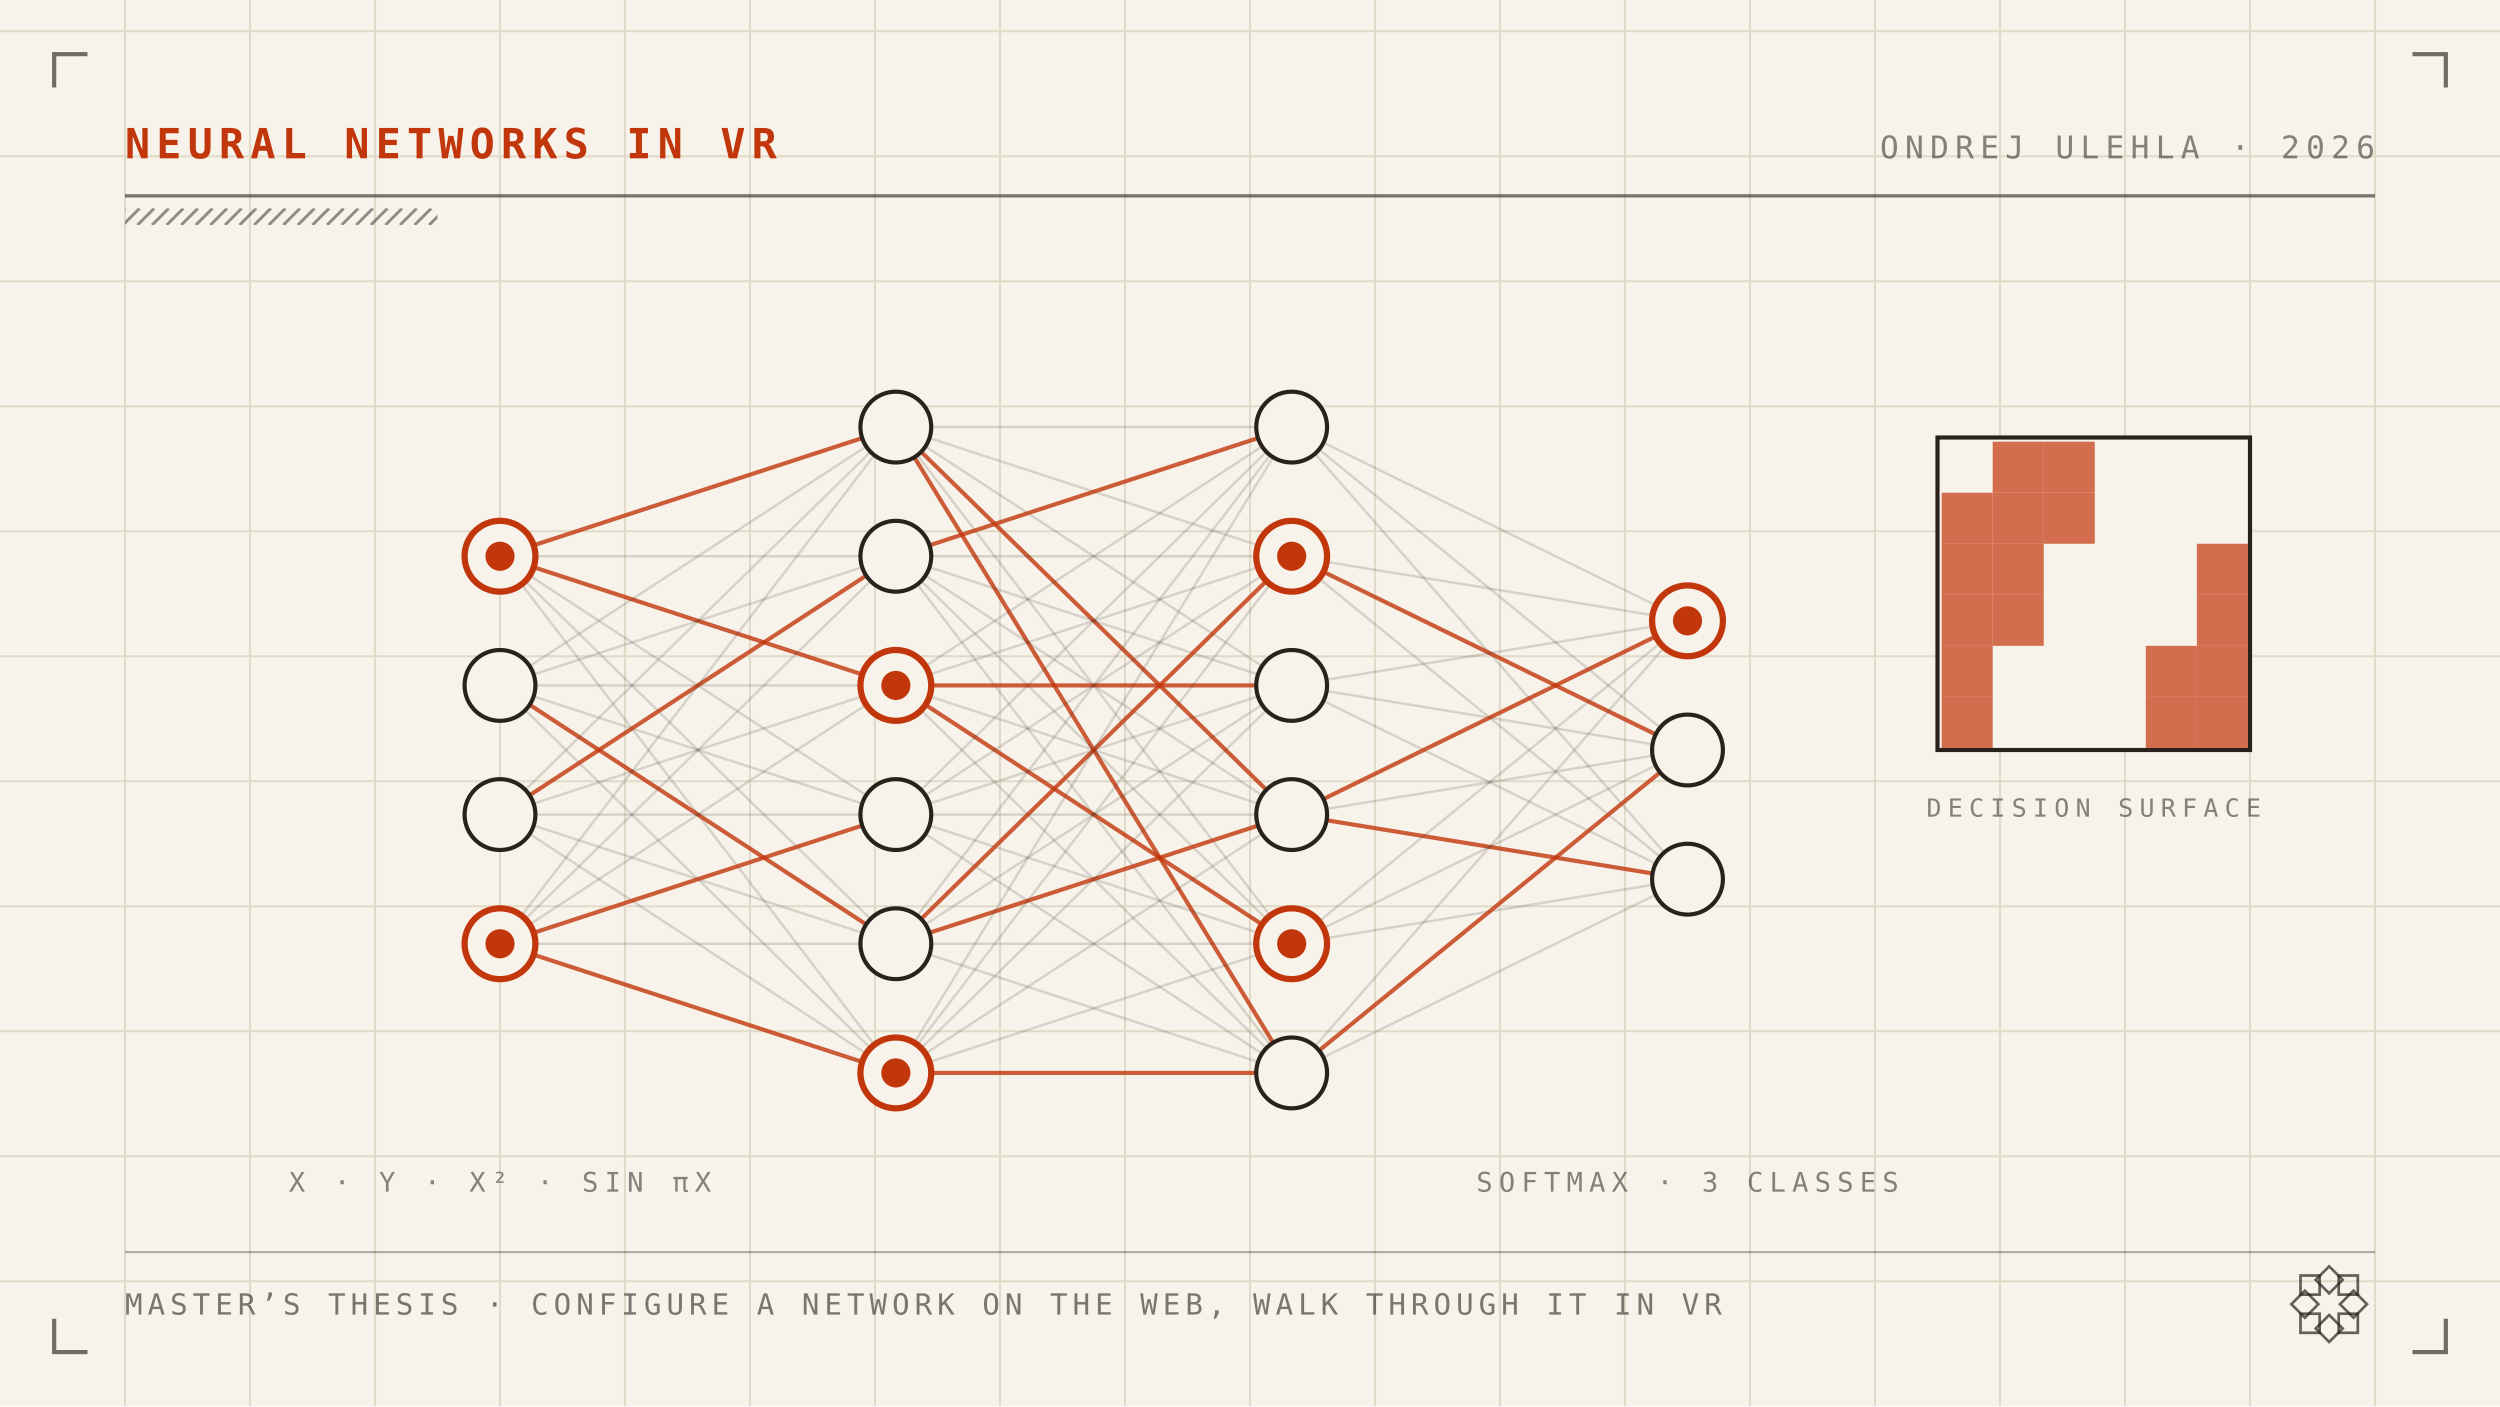
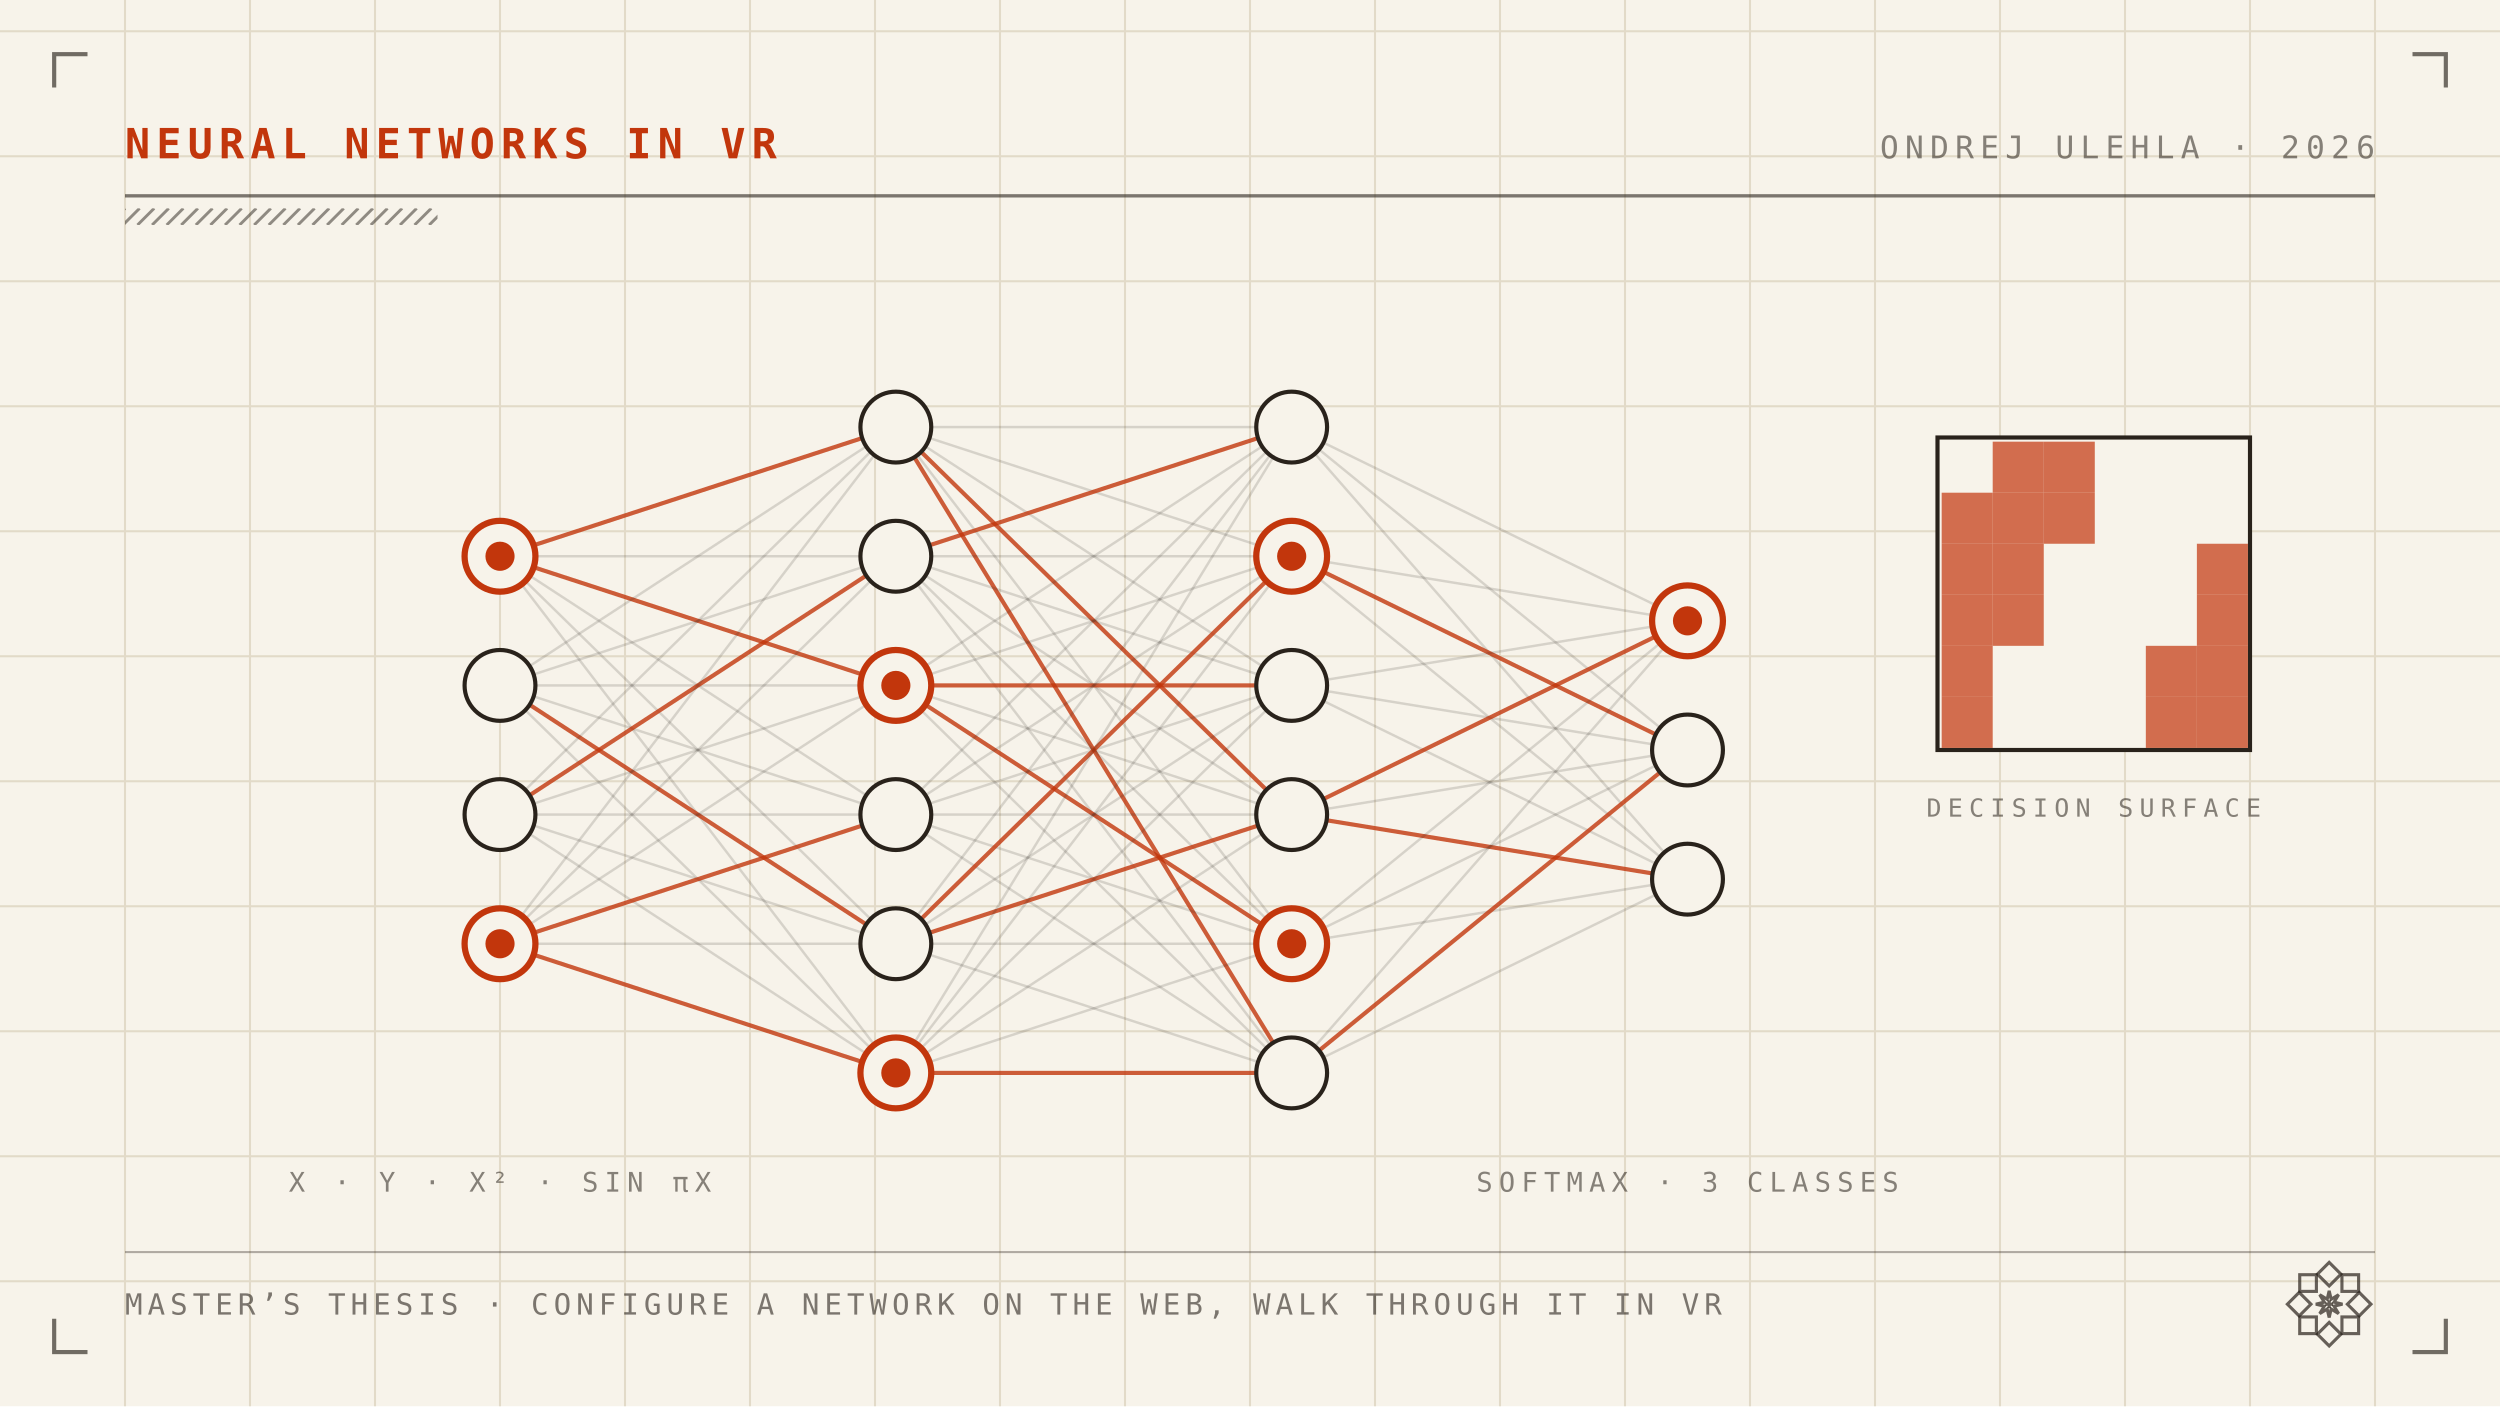
<svg xmlns="http://www.w3.org/2000/svg" width="1200" height="675" viewBox="0 0 1200 675">
  <rect width="1200" height="675" fill="#f7f3ea" />
  <g stroke="#e2dac8" stroke-width="1">
    <line x1="60" y1="0" x2="60" y2="675" />
    <line x1="120" y1="0" x2="120" y2="675" />
    <line x1="180" y1="0" x2="180" y2="675" />
    <line x1="240" y1="0" x2="240" y2="675" />
    <line x1="300" y1="0" x2="300" y2="675" />
    <line x1="360" y1="0" x2="360" y2="675" />
    <line x1="420" y1="0" x2="420" y2="675" />
    <line x1="480" y1="0" x2="480" y2="675" />
    <line x1="540" y1="0" x2="540" y2="675" />
    <line x1="600" y1="0" x2="600" y2="675" />
    <line x1="660" y1="0" x2="660" y2="675" />
    <line x1="720" y1="0" x2="720" y2="675" />
    <line x1="780" y1="0" x2="780" y2="675" />
    <line x1="840" y1="0" x2="840" y2="675" />
    <line x1="900" y1="0" x2="900" y2="675" />
    <line x1="960" y1="0" x2="960" y2="675" />
    <line x1="1020" y1="0" x2="1020" y2="675" />
    <line x1="1080" y1="0" x2="1080" y2="675" />
    <line x1="1140" y1="0" x2="1140" y2="675" />
    <line x1="0" y1="15" x2="1200" y2="15" />
    <line x1="0" y1="75" x2="1200" y2="75" />
    <line x1="0" y1="135" x2="1200" y2="135" />
    <line x1="0" y1="195" x2="1200" y2="195" />
    <line x1="0" y1="255" x2="1200" y2="255" />
    <line x1="0" y1="315" x2="1200" y2="315" />
    <line x1="0" y1="375" x2="1200" y2="375" />
    <line x1="0" y1="435" x2="1200" y2="435" />
    <line x1="0" y1="495" x2="1200" y2="495" />
    <line x1="0" y1="555" x2="1200" y2="555" />
    <line x1="0" y1="615" x2="1200" y2="615" />
  </g>
  <g stroke="#29221b" stroke-opacity="0.65" stroke-width="2">
    <path d="M26 42 V26 H42" fill="none" />
    <path d="M1158 26 H1174 V42" fill="none" />
    <path d="M1174 633 V649 H1158" fill="none" />
    <path d="M42 649 H26 V633" fill="none" />
  </g>
  <text x="60" y="76" font-family="ui-monospace, Menlo, Consolas, monospace" font-size="20" font-weight="600" letter-spacing="3" text-anchor="start" fill="#c2360c" fill-opacity="1">NEURAL NETWORKS IN VR</text>
  <text x="1140" y="76" font-family="ui-monospace, Menlo, Consolas, monospace" font-size="15" font-weight="500" letter-spacing="3" text-anchor="end" fill="#29221b" fill-opacity="0.55">ONDREJ ULEHLA · 2026</text>
  <line x1="60" y1="94" x2="1140" y2="94" stroke="#29221b" stroke-opacity="0.6" stroke-width="1.6" />
  <g clip-path="url(#hp-60-100)">
    <defs>
      <clipPath id="hp-60-100">
        <rect x="60" y="100" width="150" height="8" />
      </clipPath>
    </defs>
    <g stroke="#29221b" stroke-opacity="0.5" stroke-width="1.4">
      <line x1="52" y1="108" x2="60" y2="100" />
      <line x1="59" y1="108" x2="67" y2="100" />
      <line x1="66" y1="108" x2="74" y2="100" />
      <line x1="73" y1="108" x2="81" y2="100" />
      <line x1="80" y1="108" x2="88" y2="100" />
      <line x1="87" y1="108" x2="95" y2="100" />
      <line x1="94" y1="108" x2="102" y2="100" />
      <line x1="101" y1="108" x2="109" y2="100" />
      <line x1="108" y1="108" x2="116" y2="100" />
      <line x1="115" y1="108" x2="123" y2="100" />
      <line x1="122" y1="108" x2="130" y2="100" />
      <line x1="129" y1="108" x2="137" y2="100" />
      <line x1="136" y1="108" x2="144" y2="100" />
      <line x1="143" y1="108" x2="151" y2="100" />
      <line x1="150" y1="108" x2="158" y2="100" />
      <line x1="157" y1="108" x2="165" y2="100" />
      <line x1="164" y1="108" x2="172" y2="100" />
      <line x1="171" y1="108" x2="179" y2="100" />
      <line x1="178" y1="108" x2="186" y2="100" />
      <line x1="185" y1="108" x2="193" y2="100" />
      <line x1="192" y1="108" x2="200" y2="100" />
      <line x1="199" y1="108" x2="207" y2="100" />
      <line x1="206" y1="108" x2="214" y2="100" />
      <line x1="213" y1="108" x2="221" y2="100" />
    </g>
  </g>
  <line x1="240" y1="267" x2="430" y2="205" stroke="#c2360c" stroke-opacity="0.8" stroke-width="2" />
  <line x1="240" y1="267" x2="430" y2="267" stroke="#29221b" stroke-opacity="0.16" stroke-width="1.2" />
  <line x1="240" y1="267" x2="430" y2="329" stroke="#c2360c" stroke-opacity="0.8" stroke-width="2" />
  <line x1="240" y1="267" x2="430" y2="391" stroke="#29221b" stroke-opacity="0.16" stroke-width="1.2" />
  <line x1="240" y1="267" x2="430" y2="453" stroke="#29221b" stroke-opacity="0.16" stroke-width="1.2" />
  <line x1="240" y1="267" x2="430" y2="515" stroke="#29221b" stroke-opacity="0.16" stroke-width="1.2" />
  <line x1="240" y1="329" x2="430" y2="205" stroke="#29221b" stroke-opacity="0.16" stroke-width="1.2" />
  <line x1="240" y1="329" x2="430" y2="267" stroke="#29221b" stroke-opacity="0.16" stroke-width="1.2" />
  <line x1="240" y1="329" x2="430" y2="329" stroke="#29221b" stroke-opacity="0.16" stroke-width="1.2" />
  <line x1="240" y1="329" x2="430" y2="391" stroke="#29221b" stroke-opacity="0.16" stroke-width="1.2" />
  <line x1="240" y1="329" x2="430" y2="453" stroke="#c2360c" stroke-opacity="0.8" stroke-width="2" />
  <line x1="240" y1="329" x2="430" y2="515" stroke="#29221b" stroke-opacity="0.16" stroke-width="1.2" />
  <line x1="240" y1="391" x2="430" y2="205" stroke="#29221b" stroke-opacity="0.16" stroke-width="1.2" />
  <line x1="240" y1="391" x2="430" y2="267" stroke="#c2360c" stroke-opacity="0.8" stroke-width="2" />
  <line x1="240" y1="391" x2="430" y2="329" stroke="#29221b" stroke-opacity="0.16" stroke-width="1.2" />
  <line x1="240" y1="391" x2="430" y2="391" stroke="#29221b" stroke-opacity="0.16" stroke-width="1.2" />
  <line x1="240" y1="391" x2="430" y2="453" stroke="#29221b" stroke-opacity="0.16" stroke-width="1.2" />
  <line x1="240" y1="391" x2="430" y2="515" stroke="#29221b" stroke-opacity="0.16" stroke-width="1.2" />
  <line x1="240" y1="453" x2="430" y2="205" stroke="#29221b" stroke-opacity="0.16" stroke-width="1.2" />
  <line x1="240" y1="453" x2="430" y2="267" stroke="#29221b" stroke-opacity="0.16" stroke-width="1.2" />
  <line x1="240" y1="453" x2="430" y2="329" stroke="#29221b" stroke-opacity="0.16" stroke-width="1.2" />
  <line x1="240" y1="453" x2="430" y2="391" stroke="#c2360c" stroke-opacity="0.8" stroke-width="2" />
  <line x1="240" y1="453" x2="430" y2="453" stroke="#29221b" stroke-opacity="0.16" stroke-width="1.2" />
  <line x1="240" y1="453" x2="430" y2="515" stroke="#c2360c" stroke-opacity="0.8" stroke-width="2" />
  <line x1="430" y1="205" x2="620" y2="205" stroke="#29221b" stroke-opacity="0.16" stroke-width="1.2" />
  <line x1="430" y1="205" x2="620" y2="267" stroke="#29221b" stroke-opacity="0.16" stroke-width="1.2" />
  <line x1="430" y1="205" x2="620" y2="329" stroke="#29221b" stroke-opacity="0.16" stroke-width="1.2" />
  <line x1="430" y1="205" x2="620" y2="391" stroke="#c2360c" stroke-opacity="0.8" stroke-width="2" />
  <line x1="430" y1="205" x2="620" y2="453" stroke="#29221b" stroke-opacity="0.16" stroke-width="1.2" />
  <line x1="430" y1="205" x2="620" y2="515" stroke="#c2360c" stroke-opacity="0.8" stroke-width="2" />
  <line x1="430" y1="267" x2="620" y2="205" stroke="#c2360c" stroke-opacity="0.8" stroke-width="2" />
  <line x1="430" y1="267" x2="620" y2="267" stroke="#29221b" stroke-opacity="0.16" stroke-width="1.2" />
  <line x1="430" y1="267" x2="620" y2="329" stroke="#29221b" stroke-opacity="0.16" stroke-width="1.2" />
  <line x1="430" y1="267" x2="620" y2="391" stroke="#29221b" stroke-opacity="0.16" stroke-width="1.2" />
  <line x1="430" y1="267" x2="620" y2="453" stroke="#29221b" stroke-opacity="0.16" stroke-width="1.2" />
  <line x1="430" y1="267" x2="620" y2="515" stroke="#29221b" stroke-opacity="0.16" stroke-width="1.2" />
  <line x1="430" y1="329" x2="620" y2="205" stroke="#29221b" stroke-opacity="0.16" stroke-width="1.2" />
  <line x1="430" y1="329" x2="620" y2="267" stroke="#29221b" stroke-opacity="0.16" stroke-width="1.2" />
  <line x1="430" y1="329" x2="620" y2="329" stroke="#c2360c" stroke-opacity="0.8" stroke-width="2" />
  <line x1="430" y1="329" x2="620" y2="391" stroke="#29221b" stroke-opacity="0.16" stroke-width="1.2" />
  <line x1="430" y1="329" x2="620" y2="453" stroke="#c2360c" stroke-opacity="0.8" stroke-width="2" />
  <line x1="430" y1="329" x2="620" y2="515" stroke="#29221b" stroke-opacity="0.16" stroke-width="1.2" />
  <line x1="430" y1="391" x2="620" y2="205" stroke="#29221b" stroke-opacity="0.16" stroke-width="1.2" />
  <line x1="430" y1="391" x2="620" y2="267" stroke="#29221b" stroke-opacity="0.16" stroke-width="1.2" />
  <line x1="430" y1="391" x2="620" y2="329" stroke="#29221b" stroke-opacity="0.16" stroke-width="1.2" />
  <line x1="430" y1="391" x2="620" y2="391" stroke="#29221b" stroke-opacity="0.16" stroke-width="1.2" />
  <line x1="430" y1="391" x2="620" y2="453" stroke="#29221b" stroke-opacity="0.16" stroke-width="1.2" />
  <line x1="430" y1="391" x2="620" y2="515" stroke="#29221b" stroke-opacity="0.16" stroke-width="1.2" />
  <line x1="430" y1="453" x2="620" y2="205" stroke="#29221b" stroke-opacity="0.16" stroke-width="1.2" />
  <line x1="430" y1="453" x2="620" y2="267" stroke="#c2360c" stroke-opacity="0.8" stroke-width="2" />
  <line x1="430" y1="453" x2="620" y2="329" stroke="#29221b" stroke-opacity="0.16" stroke-width="1.2" />
  <line x1="430" y1="453" x2="620" y2="391" stroke="#c2360c" stroke-opacity="0.8" stroke-width="2" />
  <line x1="430" y1="453" x2="620" y2="453" stroke="#29221b" stroke-opacity="0.16" stroke-width="1.2" />
  <line x1="430" y1="453" x2="620" y2="515" stroke="#29221b" stroke-opacity="0.16" stroke-width="1.2" />
  <line x1="430" y1="515" x2="620" y2="205" stroke="#29221b" stroke-opacity="0.16" stroke-width="1.2" />
  <line x1="430" y1="515" x2="620" y2="267" stroke="#29221b" stroke-opacity="0.16" stroke-width="1.2" />
  <line x1="430" y1="515" x2="620" y2="329" stroke="#29221b" stroke-opacity="0.16" stroke-width="1.2" />
  <line x1="430" y1="515" x2="620" y2="391" stroke="#29221b" stroke-opacity="0.16" stroke-width="1.2" />
  <line x1="430" y1="515" x2="620" y2="453" stroke="#29221b" stroke-opacity="0.16" stroke-width="1.2" />
  <line x1="430" y1="515" x2="620" y2="515" stroke="#c2360c" stroke-opacity="0.8" stroke-width="2" />
  <line x1="620" y1="205" x2="810" y2="298" stroke="#29221b" stroke-opacity="0.16" stroke-width="1.2" />
  <line x1="620" y1="205" x2="810" y2="360" stroke="#29221b" stroke-opacity="0.16" stroke-width="1.2" />
  <line x1="620" y1="205" x2="810" y2="422" stroke="#29221b" stroke-opacity="0.16" stroke-width="1.2" />
  <line x1="620" y1="267" x2="810" y2="298" stroke="#29221b" stroke-opacity="0.16" stroke-width="1.2" />
  <line x1="620" y1="267" x2="810" y2="360" stroke="#c2360c" stroke-opacity="0.8" stroke-width="2" />
  <line x1="620" y1="267" x2="810" y2="422" stroke="#29221b" stroke-opacity="0.16" stroke-width="1.2" />
  <line x1="620" y1="329" x2="810" y2="298" stroke="#29221b" stroke-opacity="0.16" stroke-width="1.2" />
  <line x1="620" y1="329" x2="810" y2="360" stroke="#29221b" stroke-opacity="0.16" stroke-width="1.2" />
  <line x1="620" y1="329" x2="810" y2="422" stroke="#29221b" stroke-opacity="0.16" stroke-width="1.2" />
  <line x1="620" y1="391" x2="810" y2="298" stroke="#c2360c" stroke-opacity="0.8" stroke-width="2" />
  <line x1="620" y1="391" x2="810" y2="360" stroke="#29221b" stroke-opacity="0.16" stroke-width="1.2" />
  <line x1="620" y1="391" x2="810" y2="422" stroke="#c2360c" stroke-opacity="0.8" stroke-width="2" />
  <line x1="620" y1="453" x2="810" y2="298" stroke="#29221b" stroke-opacity="0.16" stroke-width="1.2" />
  <line x1="620" y1="453" x2="810" y2="360" stroke="#29221b" stroke-opacity="0.16" stroke-width="1.2" />
  <line x1="620" y1="453" x2="810" y2="422" stroke="#29221b" stroke-opacity="0.16" stroke-width="1.2" />
  <line x1="620" y1="515" x2="810" y2="298" stroke="#29221b" stroke-opacity="0.16" stroke-width="1.2" />
  <line x1="620" y1="515" x2="810" y2="360" stroke="#c2360c" stroke-opacity="0.8" stroke-width="2" />
  <line x1="620" y1="515" x2="810" y2="422" stroke="#29221b" stroke-opacity="0.16" stroke-width="1.2" />
  <circle cx="240" cy="267" r="17" fill="#f7f3ea" stroke="#c2360c" stroke-width="3" />
  <circle cx="240" cy="267" r="7" fill="#c2360c" />
  <circle cx="240" cy="329" r="17" fill="#f7f3ea" stroke="#29221b" stroke-width="2" />
  <circle cx="240" cy="391" r="17" fill="#f7f3ea" stroke="#29221b" stroke-width="2" />
  <circle cx="240" cy="453" r="17" fill="#f7f3ea" stroke="#c2360c" stroke-width="3" />
  <circle cx="240" cy="453" r="7" fill="#c2360c" />
  <circle cx="430" cy="205" r="17" fill="#f7f3ea" stroke="#29221b" stroke-width="2" />
  <circle cx="430" cy="267" r="17" fill="#f7f3ea" stroke="#29221b" stroke-width="2" />
  <circle cx="430" cy="329" r="17" fill="#f7f3ea" stroke="#c2360c" stroke-width="3" />
  <circle cx="430" cy="329" r="7" fill="#c2360c" />
  <circle cx="430" cy="391" r="17" fill="#f7f3ea" stroke="#29221b" stroke-width="2" />
  <circle cx="430" cy="453" r="17" fill="#f7f3ea" stroke="#29221b" stroke-width="2" />
  <circle cx="430" cy="515" r="17" fill="#f7f3ea" stroke="#c2360c" stroke-width="3" />
  <circle cx="430" cy="515" r="7" fill="#c2360c" />
  <circle cx="620" cy="205" r="17" fill="#f7f3ea" stroke="#29221b" stroke-width="2" />
  <circle cx="620" cy="267" r="17" fill="#f7f3ea" stroke="#c2360c" stroke-width="3" />
  <circle cx="620" cy="267" r="7" fill="#c2360c" />
  <circle cx="620" cy="329" r="17" fill="#f7f3ea" stroke="#29221b" stroke-width="2" />
  <circle cx="620" cy="391" r="17" fill="#f7f3ea" stroke="#29221b" stroke-width="2" />
  <circle cx="620" cy="453" r="17" fill="#f7f3ea" stroke="#c2360c" stroke-width="3" />
  <circle cx="620" cy="453" r="7" fill="#c2360c" />
  <circle cx="620" cy="515" r="17" fill="#f7f3ea" stroke="#29221b" stroke-width="2" />
  <circle cx="810" cy="298" r="17" fill="#f7f3ea" stroke="#c2360c" stroke-width="3" />
  <circle cx="810" cy="298" r="7" fill="#c2360c" />
  <circle cx="810" cy="360" r="17" fill="#f7f3ea" stroke="#29221b" stroke-width="2" />
  <circle cx="810" cy="422" r="17" fill="#f7f3ea" stroke="#29221b" stroke-width="2" />
  <text x="240" y="572" font-family="ui-monospace, Menlo, Consolas, monospace" font-size="13" font-weight="500" letter-spacing="3" text-anchor="middle" fill="#29221b" fill-opacity="0.55">X · Y · X² · SIN πX</text>
  <text x="810" y="572" font-family="ui-monospace, Menlo, Consolas, monospace" font-size="13" font-weight="500" letter-spacing="3" text-anchor="middle" fill="#29221b" fill-opacity="0.55">SOFTMAX · 3 CLASSES</text>
  <rect x="930" y="210" width="150" height="150" fill="#f7f3ea" stroke="#29221b" stroke-width="2" />
  <rect x="932" y="236.5" width="24.5" height="24.5" fill="#c2360c" fill-opacity="0.7" />
  <rect x="932" y="261" width="24.5" height="24.5" fill="#c2360c" fill-opacity="0.7" />
  <rect x="932" y="285.5" width="24.5" height="24.5" fill="#c2360c" fill-opacity="0.7" />
  <rect x="932" y="310" width="24.5" height="24.5" fill="#c2360c" fill-opacity="0.7" />
  <rect x="932" y="334.5" width="24.5" height="24.5" fill="#c2360c" fill-opacity="0.7" />
  <rect x="956.5" y="212" width="24.5" height="24.5" fill="#c2360c" fill-opacity="0.7" />
  <rect x="956.5" y="236.5" width="24.5" height="24.5" fill="#c2360c" fill-opacity="0.7" />
  <rect x="956.5" y="261" width="24.5" height="24.5" fill="#c2360c" fill-opacity="0.7" />
  <rect x="956.5" y="285.5" width="24.5" height="24.5" fill="#c2360c" fill-opacity="0.7" />
  <rect x="981" y="212" width="24.5" height="24.5" fill="#c2360c" fill-opacity="0.7" />
  <rect x="981" y="236.5" width="24.5" height="24.5" fill="#c2360c" fill-opacity="0.7" />
  <rect x="1030" y="310" width="24.5" height="24.5" fill="#c2360c" fill-opacity="0.7" />
  <rect x="1030" y="334.5" width="24.5" height="24.5" fill="#c2360c" fill-opacity="0.7" />
  <rect x="1054.5" y="261" width="24.5" height="24.5" fill="#c2360c" fill-opacity="0.7" />
  <rect x="1054.5" y="285.5" width="24.5" height="24.5" fill="#c2360c" fill-opacity="0.7" />
  <rect x="1054.5" y="310" width="24.5" height="24.5" fill="#c2360c" fill-opacity="0.7" />
  <rect x="1054.5" y="334.5" width="24.5" height="24.5" fill="#c2360c" fill-opacity="0.7" />
  <text x="1005" y="392" font-family="ui-monospace, Menlo, Consolas, monospace" font-size="12" font-weight="500" letter-spacing="3" text-anchor="middle" fill="#29221b" fill-opacity="0.55">DECISION SURFACE</text>
  <line x1="60" y1="601" x2="1140" y2="601" stroke="#29221b" stroke-opacity="0.35" stroke-width="1" />
  <text x="60" y="631" font-family="ui-monospace, Menlo, Consolas, monospace" font-size="14" font-weight="500" letter-spacing="2.4" text-anchor="start" fill="#29221b" fill-opacity="0.6">MASTER’S THESIS · CONFIGURE A NETWORK ON THE WEB, WALK THROUGH IT IN VR</text>
-   <g fill="none" stroke="#29221b" stroke-opacity="0.7" stroke-width="1.56" transform="translate(1098 606) scale(0.8333333)">
-     <rect x="7.5" y="7.5" width="11" height="11" />
-     <rect x="29.5" y="7.5" width="11" height="11" />
-     <rect x="7.5" y="29.5" width="11" height="11" />
-     <rect x="29.5" y="29.5" width="11" height="11" />
-     <rect x="18.5" y="4.5" width="11" height="11" transform="rotate(45 24 10)" />
-     <rect x="32.5" y="18.5" width="11" height="11" transform="rotate(45 38 24)" />
-     <rect x="18.5" y="32.5" width="11" height="11" transform="rotate(45 24 38)" />
-     <rect x="4.5" y="18.5" width="11" height="11" transform="rotate(45 10 24)" />
+   <g fill="none" stroke="#29221b" stroke-opacity="0.7" stroke-width="5.625" transform="translate(1098 606) scale(0.2666667)">
+     <rect x="22" y="22" width="30" height="30" />
+     <rect x="98" y="22" width="30" height="30" />
+     <rect x="22" y="98" width="30" height="30" />
+     <rect x="98" y="98" width="30" height="30" />
+     <rect x="60" y="6" width="30" height="30" transform="rotate(45 75 21)" />
+     <rect x="114" y="60" width="30" height="30" transform="rotate(45 129 75)" />
+     <rect x="60" y="114" width="30" height="30" transform="rotate(45 75 129)" />
+     <rect x="6" y="60" width="30" height="30" transform="rotate(45 21 75)" />
+     <polygon points="75,51 78.6,66.2 92,58 83.8,71.4 99,75 83.8,78.6 92,92 78.6,83.8 75,99 71.4,83.8 58,92 66.2,78.6 51,75 66.2,71.4 58,58 71.4,66.2" />
+     <path d="M75 68v14M68 75h14" />
  </g>
</svg>
